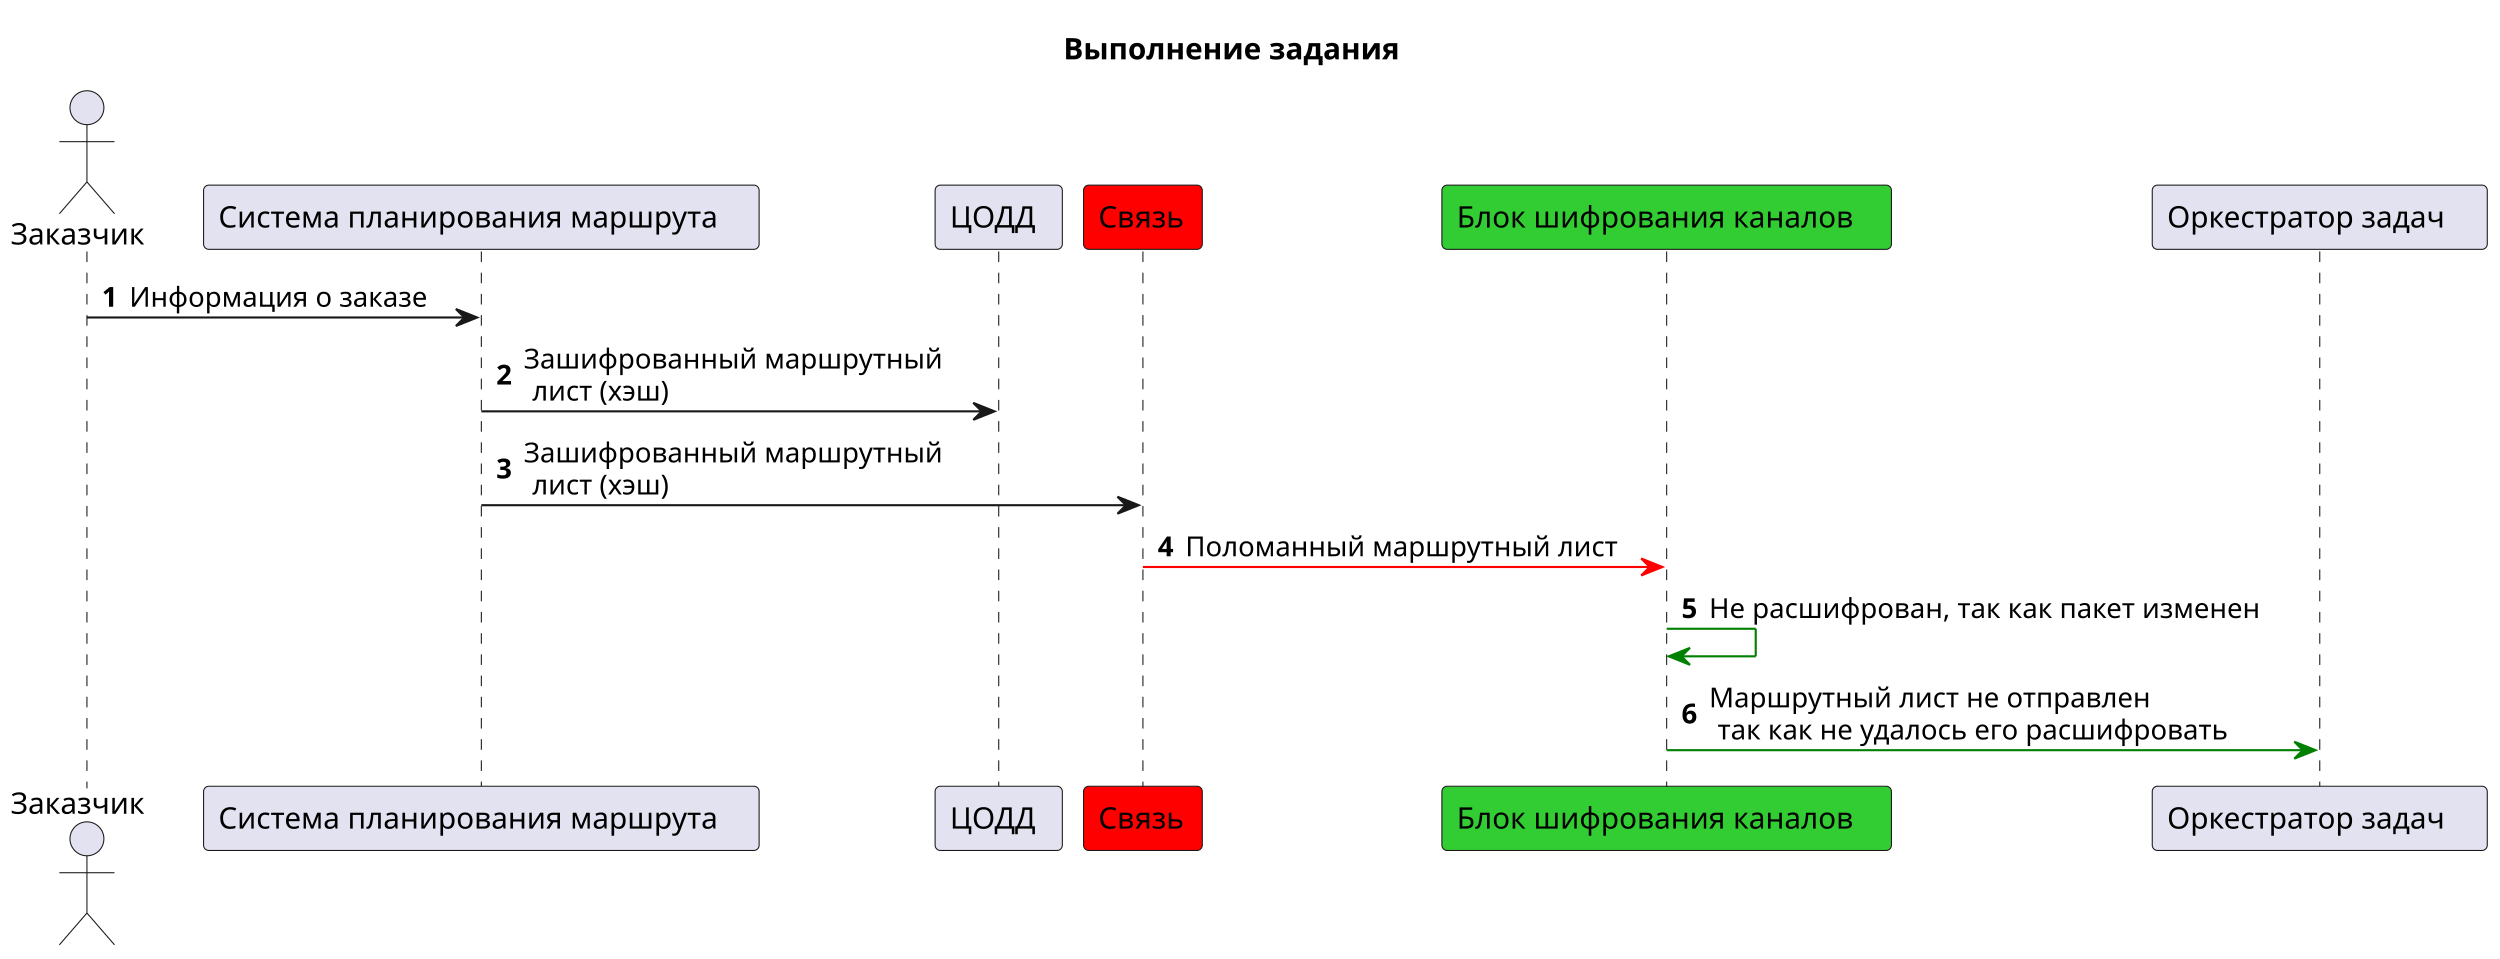
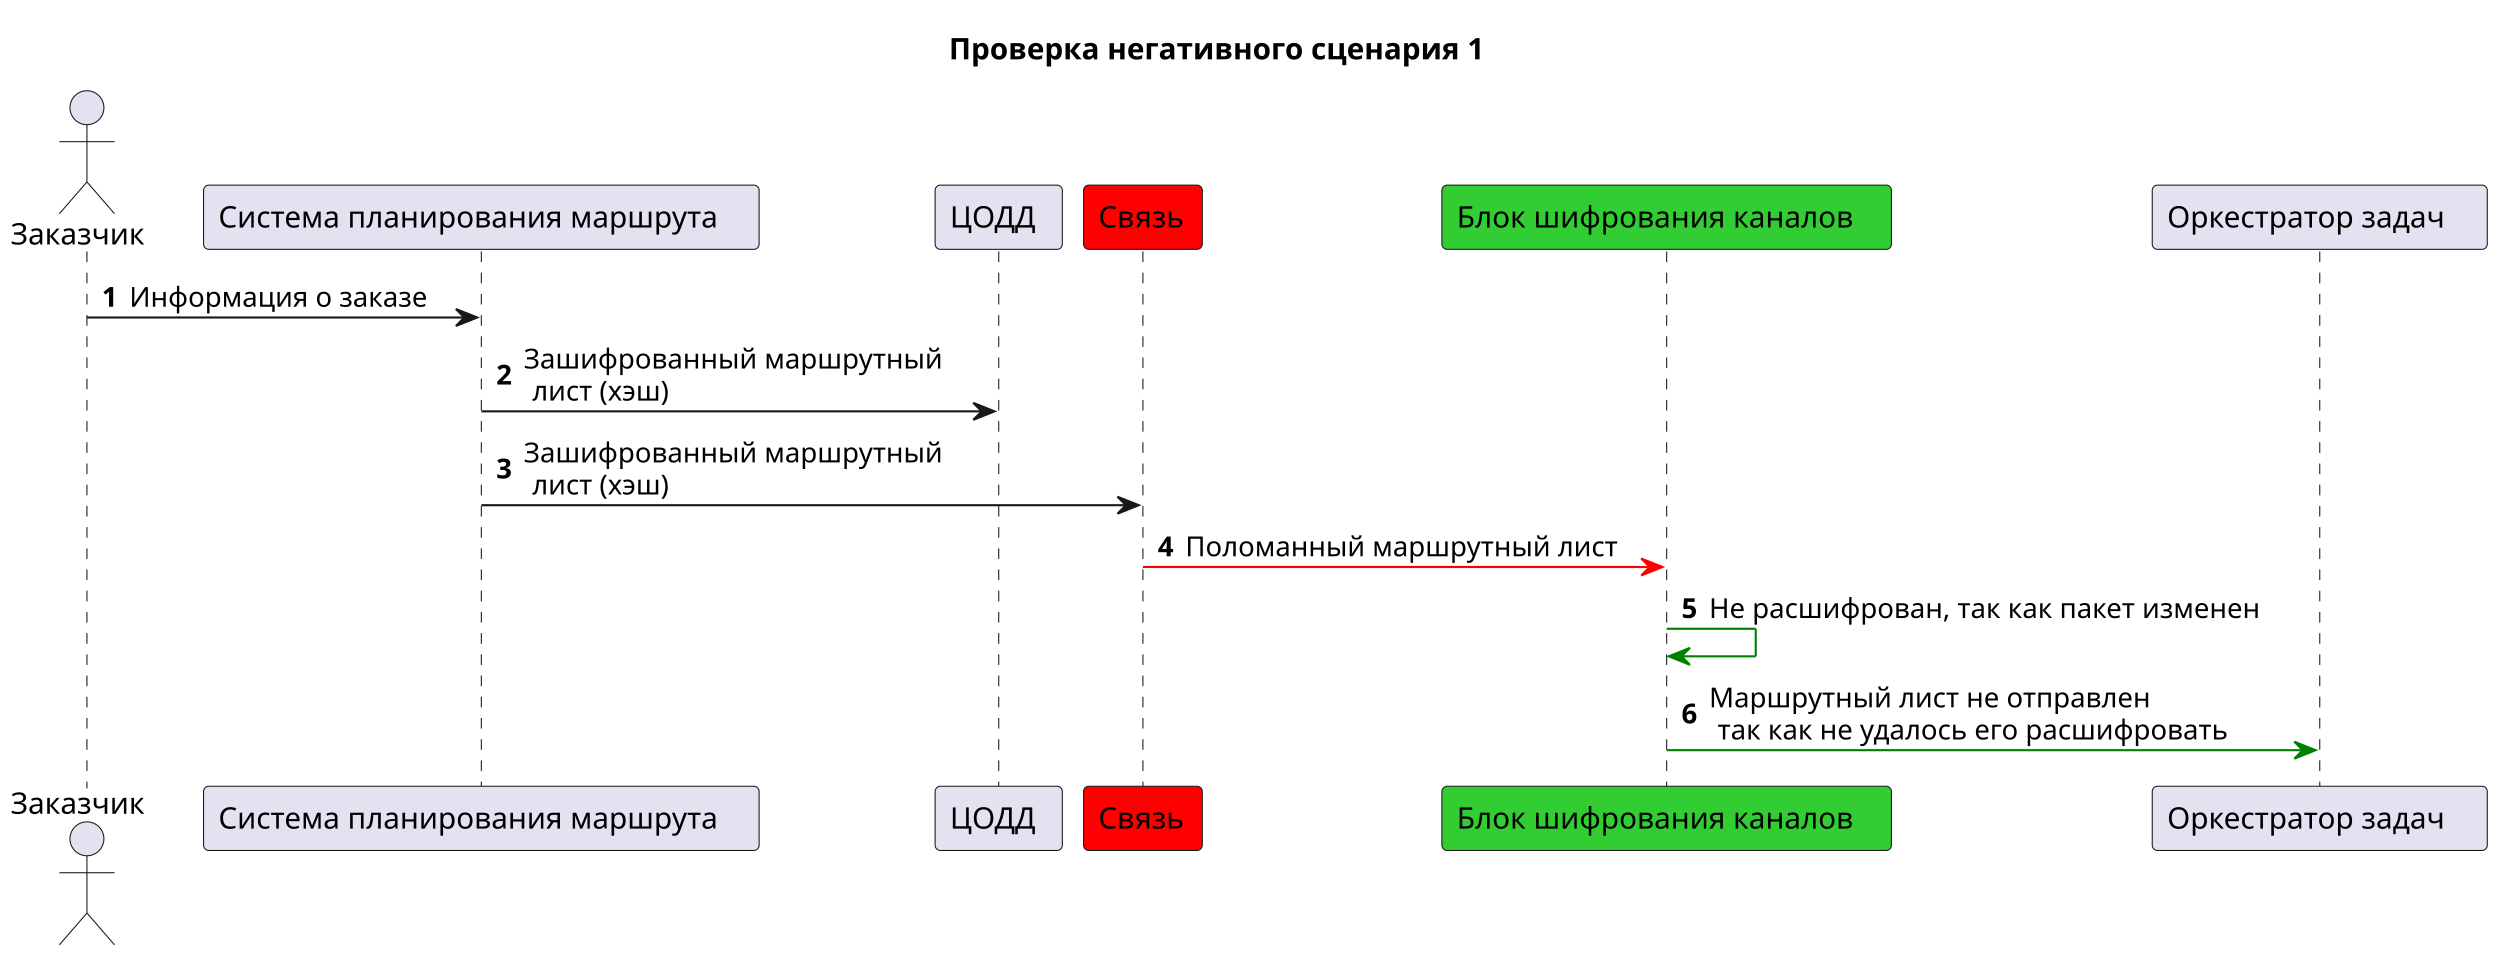
<svg xmlns="http://www.w3.org/2000/svg" contentStyleType="text/css" height="452px" preserveAspectRatio="none" style="width:1179px;height:452px;background:#FFFFFF;" version="1.1" viewBox="0 0 1179 452" width="1179px" zoomAndPan="magnify">
  <defs />
  <g>
-     <text fill="#000000" font-family="sans-serif" font-size="14" font-weight="bold" lengthAdjust="spacing" textLength="174" x="501.5" y="27.995">Выполнение задания</text>
+     <text fill="#000000" font-family="sans-serif" font-size="14" font-weight="bold" lengthAdjust="spacing" textLength="282" x="447.5" y="27.995">Проверка негативного сценария 1</text>
    <line style="stroke:#181818;stroke-width:0.5;stroke-dasharray:5.0,5.0;" x1="41" x2="41" y1="118.594" y2="371.789" />
    <line style="stroke:#181818;stroke-width:0.5;stroke-dasharray:5.0,5.0;" x1="227" x2="227" y1="118.594" y2="371.789" />
    <line style="stroke:#181818;stroke-width:0.5;stroke-dasharray:5.0,5.0;" x1="471" x2="471" y1="118.594" y2="371.789" />
    <line style="stroke:#181818;stroke-width:0.5;stroke-dasharray:5.0,5.0;" x1="539" x2="539" y1="118.594" y2="371.789" />
    <line style="stroke:#181818;stroke-width:0.5;stroke-dasharray:5.0,5.0;" x1="786" x2="786" y1="118.594" y2="371.789" />
    <line style="stroke:#181818;stroke-width:0.5;stroke-dasharray:5.0,5.0;" x1="1094" x2="1094" y1="118.594" y2="371.789" />
    <text fill="#000000" font-family="sans-serif" font-size="14" lengthAdjust="spacing" textLength="66" x="5" y="115.292">Заказчик</text>
    <ellipse cx="41" cy="50.797" fill="#E2E2F0" rx="8" ry="8" style="stroke:#181818;stroke-width:0.5;" />
    <path d="M41,58.797 L41,85.797 M28,66.797 L54,66.797 M41,85.797 L28,100.797 M41,85.797 L54,100.797 " fill="none" style="stroke:#181818;stroke-width:0.5;" />
    <text fill="#000000" font-family="sans-serif" font-size="14" lengthAdjust="spacing" textLength="66" x="5" y="383.784">Заказчик</text>
    <ellipse cx="41" cy="395.586" fill="#E2E2F0" rx="8" ry="8" style="stroke:#181818;stroke-width:0.5;" />
    <path d="M41,403.586 L41,430.586 M28,411.586 L54,411.586 M41,430.586 L28,445.586 M41,430.586 L54,445.586 " fill="none" style="stroke:#181818;stroke-width:0.5;" />
    <rect fill="#E2E2F0" height="30.297" rx="2.5" ry="2.5" style="stroke:#181818;stroke-width:0.5;" width="262" x="96" y="87.297" />
    <text fill="#000000" font-family="sans-serif" font-size="14" lengthAdjust="spacing" textLength="248" x="103" y="107.292">Система планирования маршрута</text>
    <rect fill="#E2E2F0" height="30.297" rx="2.5" ry="2.5" style="stroke:#181818;stroke-width:0.5;" width="262" x="96" y="370.789" />
    <text fill="#000000" font-family="sans-serif" font-size="14" lengthAdjust="spacing" textLength="248" x="103" y="390.784">Система планирования маршрута</text>
    <rect fill="#E2E2F0" height="30.297" rx="2.5" ry="2.5" style="stroke:#181818;stroke-width:0.5;" width="60" x="441" y="87.297" />
    <text fill="#000000" font-family="sans-serif" font-size="14" lengthAdjust="spacing" textLength="46" x="448" y="107.292">ЦОДД</text>
    <rect fill="#E2E2F0" height="30.297" rx="2.5" ry="2.5" style="stroke:#181818;stroke-width:0.5;" width="60" x="441" y="370.789" />
    <text fill="#000000" font-family="sans-serif" font-size="14" lengthAdjust="spacing" textLength="46" x="448" y="390.784">ЦОДД</text>
    <rect fill="#FF0000" height="30.297" rx="2.5" ry="2.5" style="stroke:#181818;stroke-width:0.5;" width="56" x="511" y="87.297" />
    <text fill="#000000" font-family="sans-serif" font-size="14" lengthAdjust="spacing" textLength="42" x="518" y="107.292">Связь</text>
    <rect fill="#FF0000" height="30.297" rx="2.5" ry="2.5" style="stroke:#181818;stroke-width:0.5;" width="56" x="511" y="370.789" />
    <text fill="#000000" font-family="sans-serif" font-size="14" lengthAdjust="spacing" textLength="42" x="518" y="390.784">Связь</text>
    <rect fill="#32CD32" height="30.297" rx="2.5" ry="2.5" style="stroke:#181818;stroke-width:0.5;" width="212" x="680" y="87.297" />
    <text fill="#000000" font-family="sans-serif" font-size="14" lengthAdjust="spacing" textLength="198" x="687" y="107.292">Блок шифрования каналов</text>
    <rect fill="#32CD32" height="30.297" rx="2.5" ry="2.5" style="stroke:#181818;stroke-width:0.5;" width="212" x="680" y="370.789" />
    <text fill="#000000" font-family="sans-serif" font-size="14" lengthAdjust="spacing" textLength="198" x="687" y="390.784">Блок шифрования каналов</text>
    <rect fill="#E2E2F0" height="30.297" rx="2.5" ry="2.5" style="stroke:#181818;stroke-width:0.5;" width="158" x="1015" y="87.297" />
    <text fill="#000000" font-family="sans-serif" font-size="14" lengthAdjust="spacing" textLength="144" x="1022" y="107.292">Оркестратор задач</text>
    <rect fill="#E2E2F0" height="30.297" rx="2.5" ry="2.5" style="stroke:#181818;stroke-width:0.5;" width="158" x="1015" y="370.789" />
    <text fill="#000000" font-family="sans-serif" font-size="14" lengthAdjust="spacing" textLength="144" x="1022" y="390.784">Оркестратор задач</text>
    <polygon fill="#181818" points="215,145.727,225,149.727,215,153.727,219,149.727" style="stroke:#181818;stroke-width:1.0;" />
    <line style="stroke:#181818;stroke-width:1.0;" x1="41" x2="221" y1="149.727" y2="149.727" />
    <text fill="#000000" font-family="sans-serif" font-size="13" font-weight="bold" lengthAdjust="spacing" textLength="9" x="48" y="144.661">1</text>
    <text fill="#000000" font-family="sans-serif" font-size="13" lengthAdjust="spacing" textLength="149" x="61" y="144.661">Информация о заказе</text>
    <polygon fill="#181818" points="459,189.992,469,193.992,459,197.992,463,193.992" style="stroke:#181818;stroke-width:1.0;" />
    <line style="stroke:#181818;stroke-width:1.0;" x1="227" x2="465" y1="193.992" y2="193.992" />
    <text fill="#000000" font-family="sans-serif" font-size="13" font-weight="bold" lengthAdjust="spacing" textLength="9" x="234" y="181.36">2</text>
    <text fill="#000000" font-family="sans-serif" font-size="13" lengthAdjust="spacing" textLength="203" x="247" y="173.793">Зашифрованный маршрутный</text>
    <text fill="#000000" font-family="sans-serif" font-size="13" lengthAdjust="spacing" textLength="71" x="251" y="188.926">лист (хэш)</text>
    <polygon fill="#181818" points="527,234.258,537,238.258,527,242.258,531,238.258" style="stroke:#181818;stroke-width:1.0;" />
    <line style="stroke:#181818;stroke-width:1.0;" x1="227" x2="533" y1="238.258" y2="238.258" />
    <text fill="#000000" font-family="sans-serif" font-size="13" font-weight="bold" lengthAdjust="spacing" textLength="9" x="234" y="225.625">3</text>
    <text fill="#000000" font-family="sans-serif" font-size="13" lengthAdjust="spacing" textLength="203" x="247" y="218.059">Зашифрованный маршрутный</text>
    <text fill="#000000" font-family="sans-serif" font-size="13" lengthAdjust="spacing" textLength="71" x="251" y="233.192">лист (хэш)</text>
    <polygon fill="#FF0000" points="774,263.391,784,267.391,774,271.391,778,267.391" style="stroke:#FF0000;stroke-width:1.0;" />
    <line style="stroke:#FF0000;stroke-width:1.0;" x1="539" x2="780" y1="267.391" y2="267.391" />
    <text fill="#000000" font-family="sans-serif" font-size="13" font-weight="bold" lengthAdjust="spacing" textLength="9" x="546" y="262.325">4</text>
    <text fill="#000000" font-family="sans-serif" font-size="13" lengthAdjust="spacing" textLength="210" x="559" y="262.325">Поломанный маршрутный лист</text>
    <line style="stroke:#008000;stroke-width:1.0;" x1="786" x2="828" y1="296.523" y2="296.523" />
    <line style="stroke:#008000;stroke-width:1.0;" x1="828" x2="828" y1="296.523" y2="309.523" />
    <line style="stroke:#008000;stroke-width:1.0;" x1="787" x2="828" y1="309.523" y2="309.523" />
    <polygon fill="#008000" points="797,305.523,787,309.523,797,313.523,793,309.523" style="stroke:#008000;stroke-width:1.0;" />
    <text fill="#000000" font-family="sans-serif" font-size="13" font-weight="bold" lengthAdjust="spacing" textLength="9" x="793" y="291.457">5</text>
    <text fill="#000000" font-family="sans-serif" font-size="13" lengthAdjust="spacing" textLength="281" x="806" y="291.457">Не расшифрован, так как пакет изменен</text>
    <polygon fill="#008000" points="1082,349.789,1092,353.789,1082,357.789,1086,353.789" style="stroke:#008000;stroke-width:1.0;" />
    <line style="stroke:#008000;stroke-width:1.0;" x1="786" x2="1088" y1="353.789" y2="353.789" />
    <text fill="#000000" font-family="sans-serif" font-size="13" font-weight="bold" lengthAdjust="spacing" textLength="9" x="793" y="341.157">6</text>
    <text fill="#000000" font-family="sans-serif" font-size="13" lengthAdjust="spacing" textLength="221" x="806" y="333.59">Маршрутный лист не отправлен</text>
    <text fill="#000000" font-family="sans-serif" font-size="13" lengthAdjust="spacing" textLength="266" x="810" y="348.723">так как не удалось его расшифровать</text>
  </g>
</svg>
